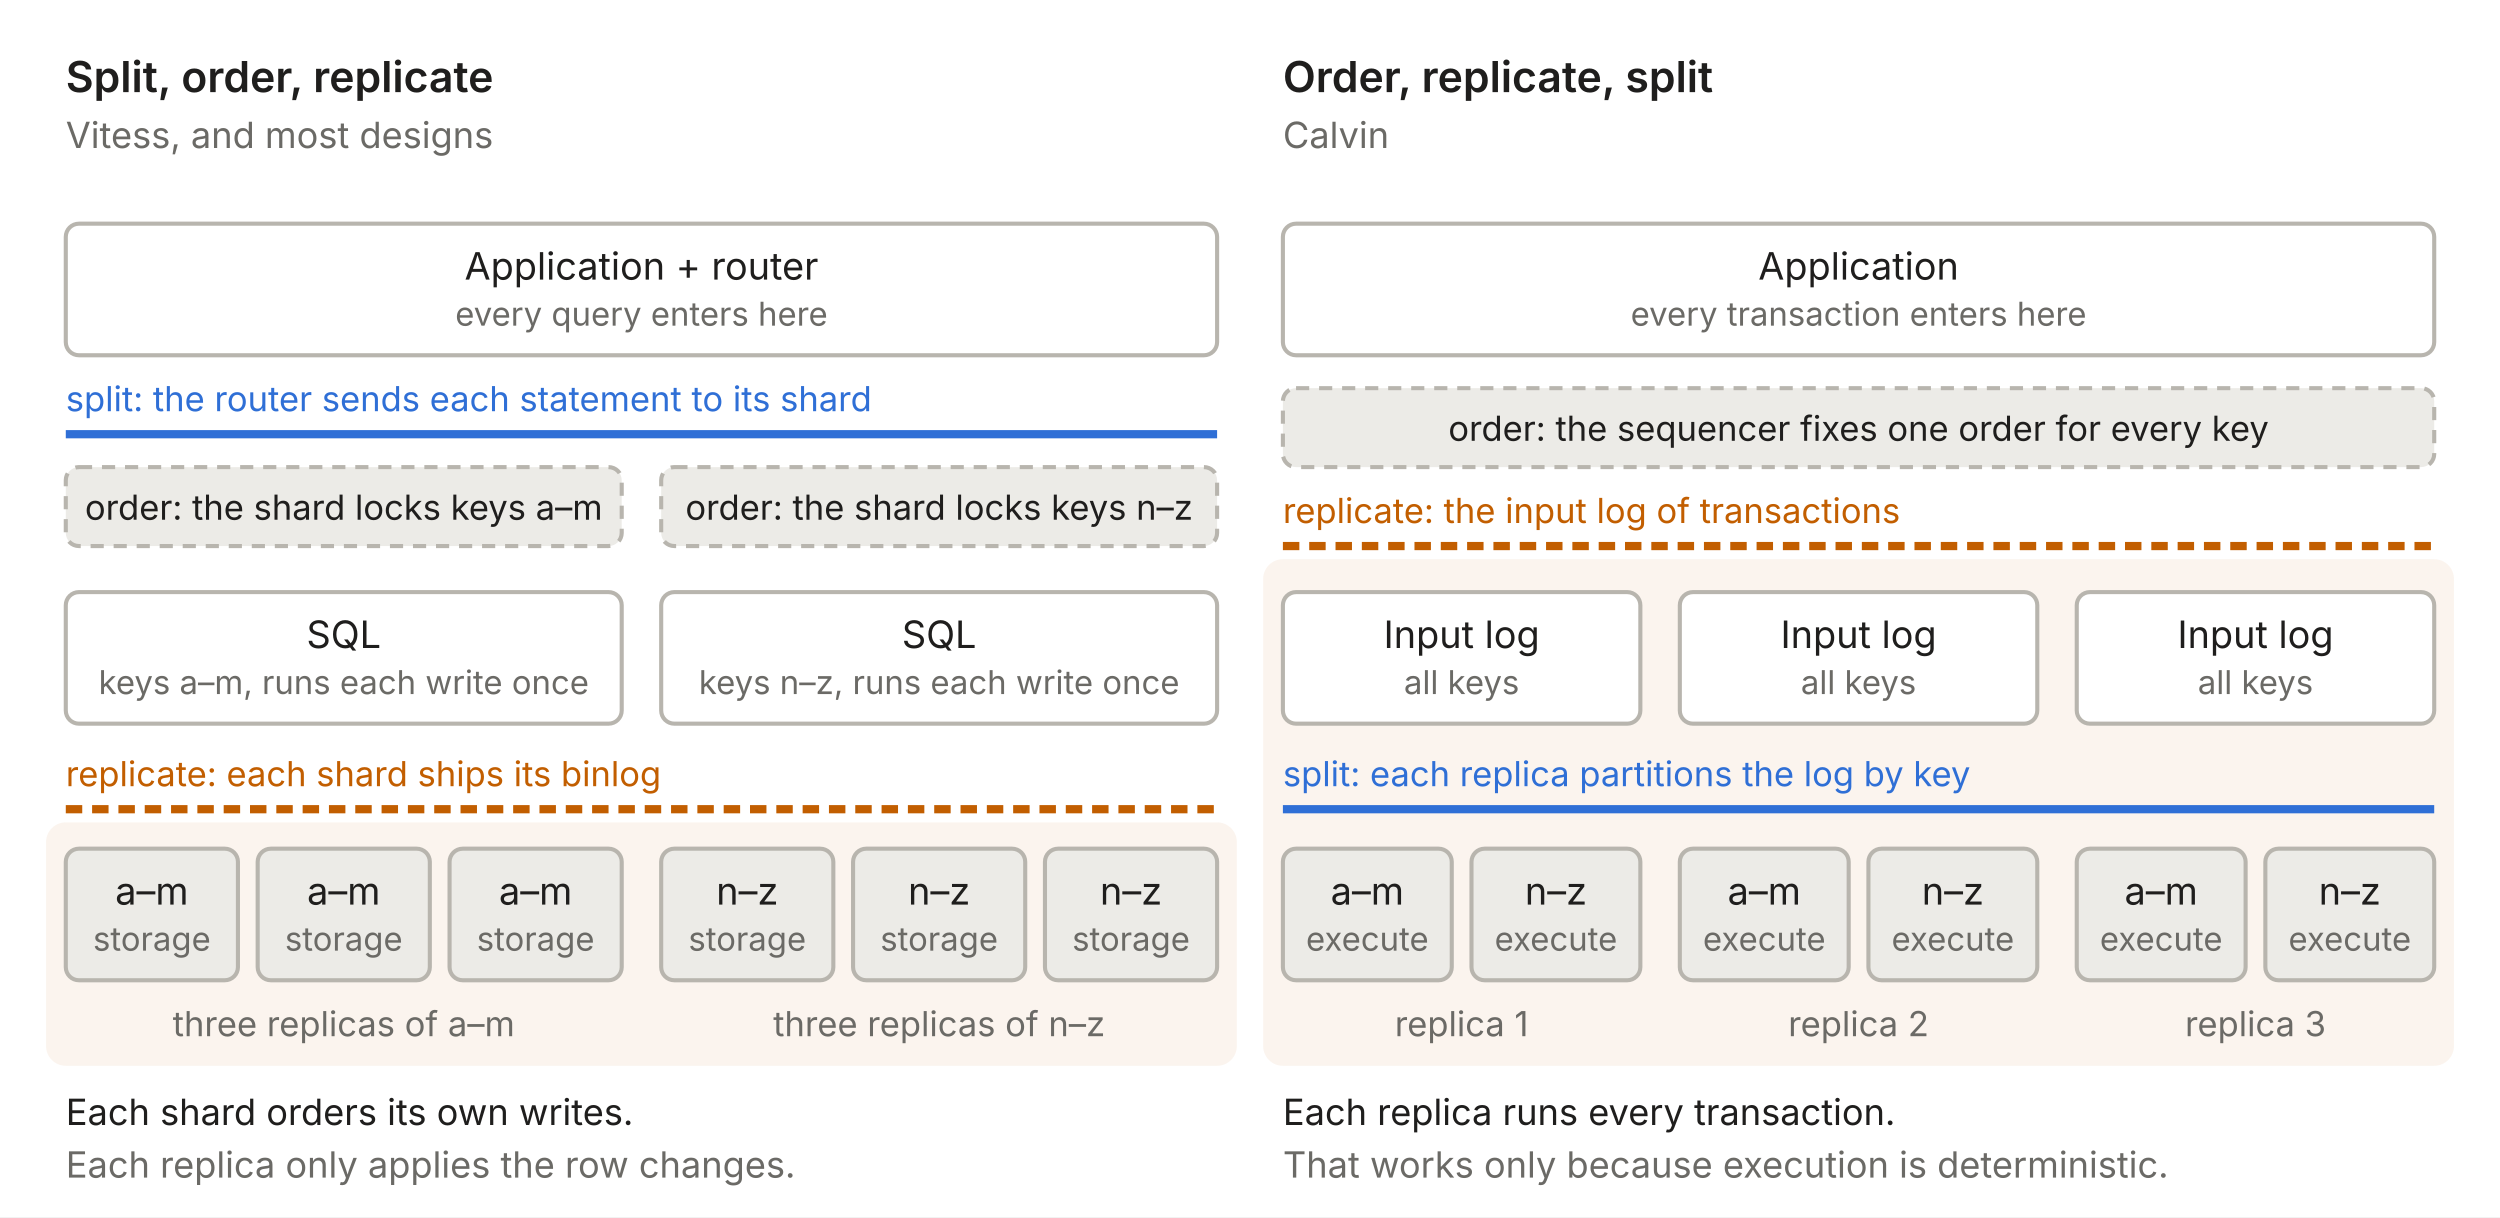
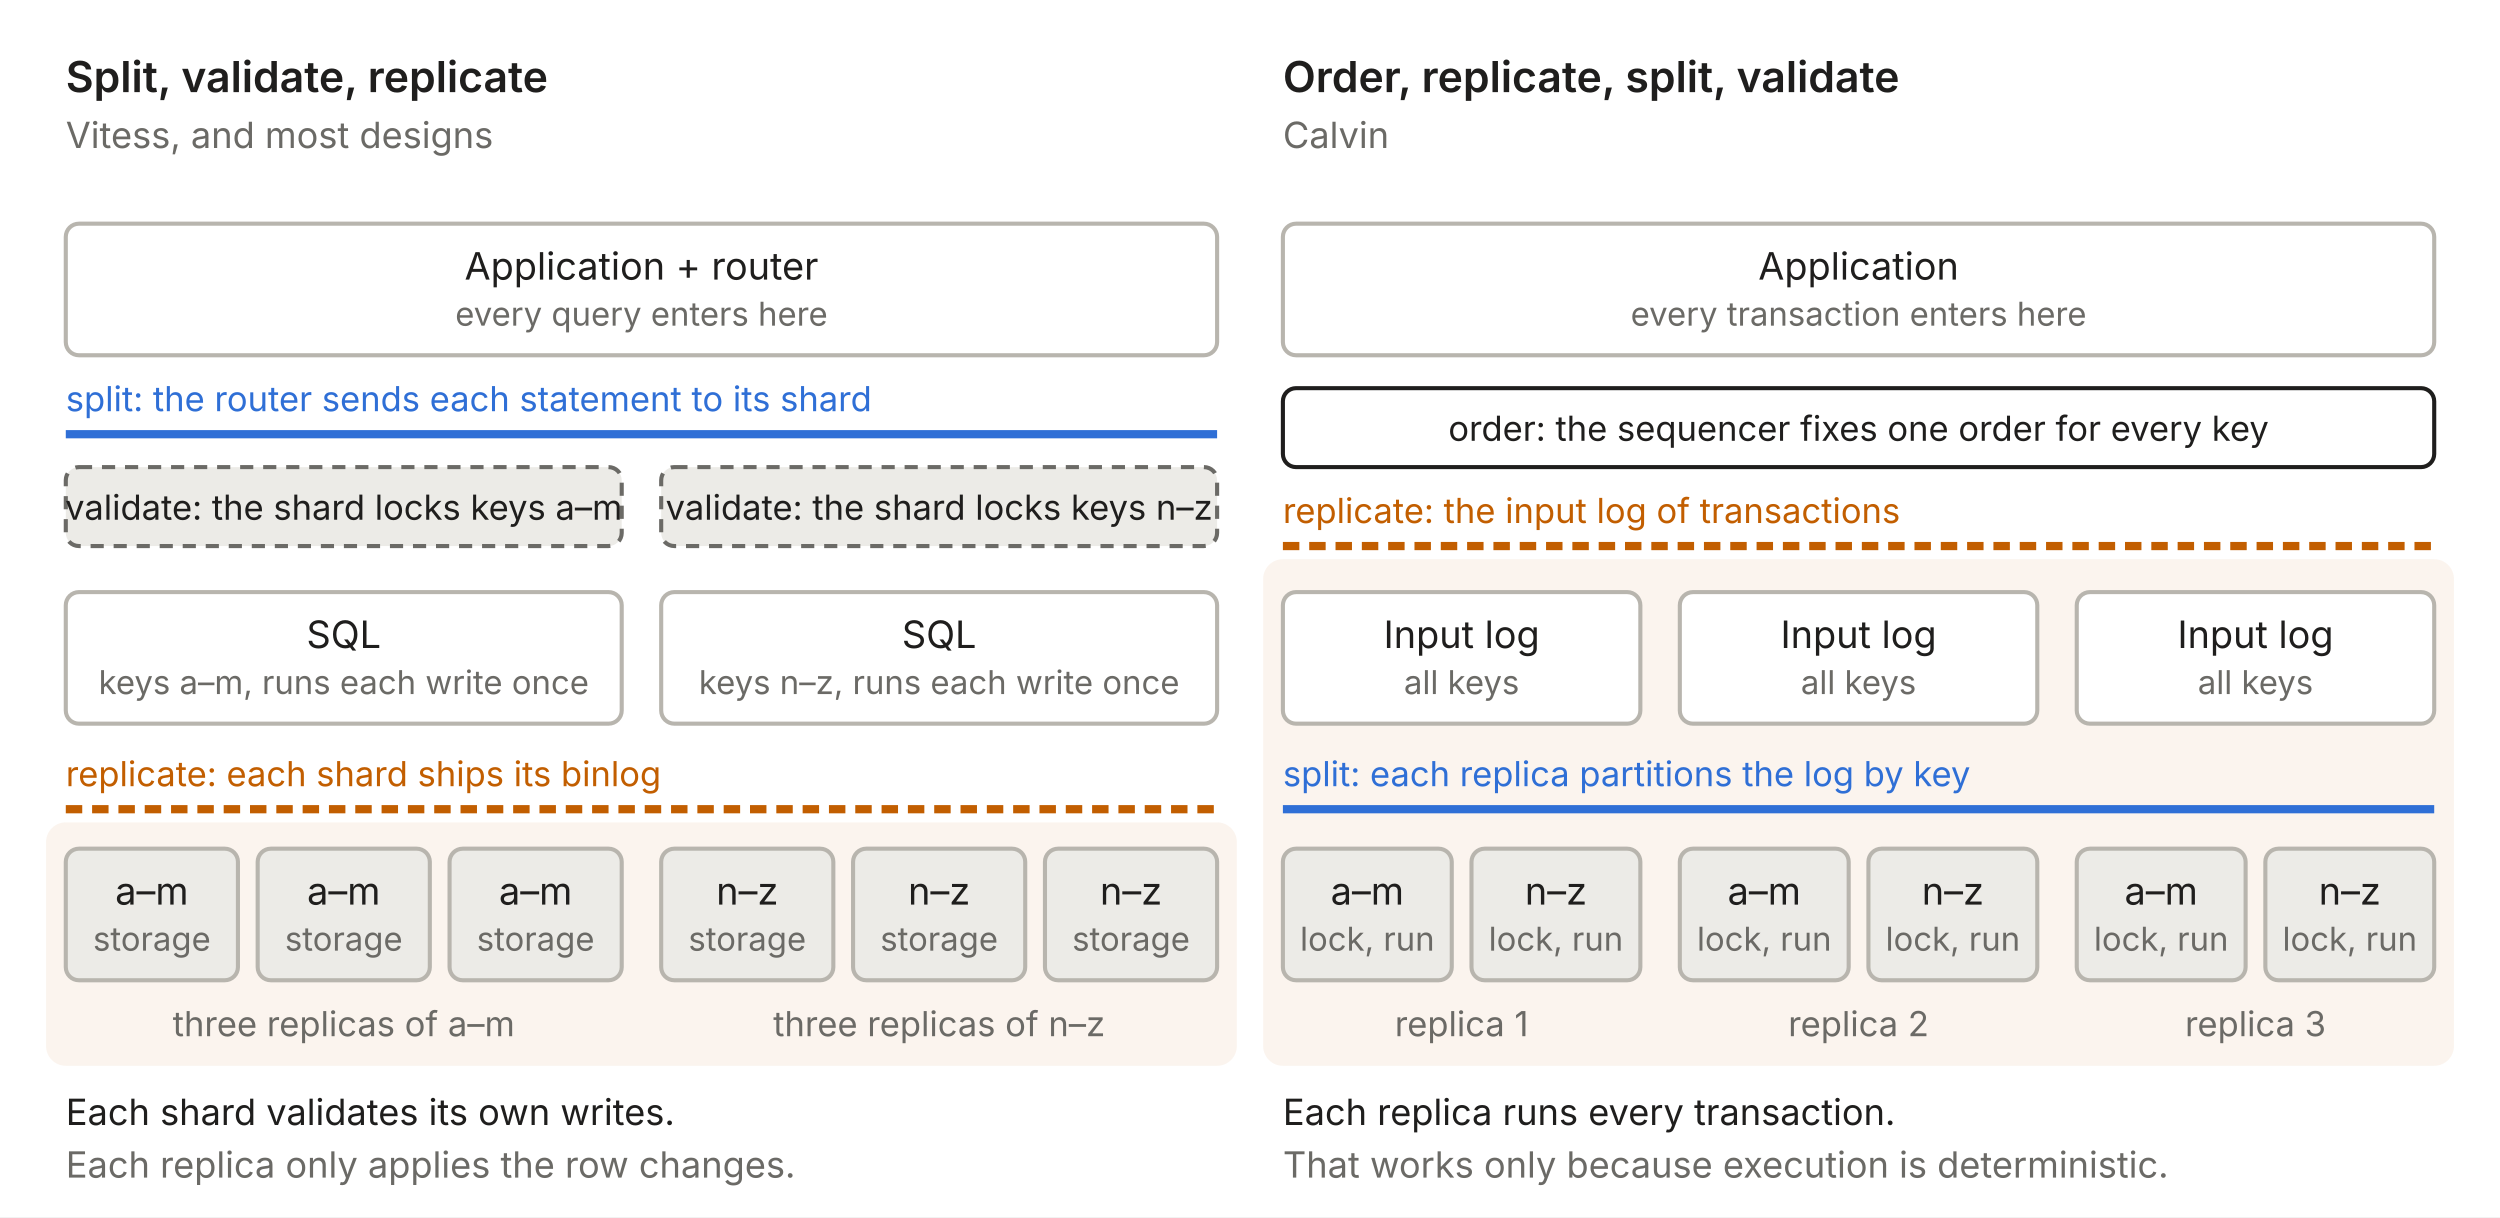
- <svg xmlns="http://www.w3.org/2000/svg" width="760" height="370" font-family="Inter, 'Helvetica Neue', Arial, sans-serif" viewBox="0 0 760 370" role="img" aria-label="Two panels. Left, split, order, replicate, as in Vitess and most designs: the application and router sit on top; a blue line splits the data into two shards, keys a to m and n to z; each shard then orders its own writes in its own SQL engine; an orange line below replicates each shard three times through its binlog. Right, order, replicate, split, as in Calvin: a sequencer first fixes one order for every key; an orange line then replicates the input log of transactions to three replicas; a blue line then splits each replica into two partitions, and each transaction runs on the partitions that hold its keys. Both end with six pieces, but Vitess has one order per shard and Calvin one order for all, and in Calvin each replica repeats far more of the work." font-size="13">
+ <svg xmlns="http://www.w3.org/2000/svg" width="760" height="370" font-family="Inter, 'Helvetica Neue', Arial, sans-serif" viewBox="0 0 760 370" role="img" aria-label="Two panels. Left, split, validate, replicate, as in Vitess and most designs: the application and router sit on top; a blue line splits the data into two shards, keys a to m and n to z; each shard then validates its own writes in its own SQL engine; an orange line below replicates each shard three times through its binlog. Right, order, replicate, split, validate, as in Calvin: a sequencer first fixes one order for every key; an orange line then replicates the input log of transactions to three replicas; a blue line then splits each replica into two partitions, and each partition locks its keys in log order and runs the transactions that touch them. Both end with six pieces, but Vitess has one order per shard and Calvin one order for all, and in Calvin each replica repeats far more of the work." font-size="13">
  <rect width="100%" height="100%" fill="#ffffff" />
  <rect x="14" y="250" width="362" height="74" rx="6" fill="#c25e00" fill-opacity="0.07" />
-   <text x="20" y="28" text-anchor="start" font-size="13" font-weight="600" fill="#1f1e1d">Split, order, replicate</text>
+   <text x="20" y="28" text-anchor="start" font-size="13" font-weight="600" fill="#1f1e1d">Split, validate, replicate</text>
  <text x="20" y="45" text-anchor="start" font-size="11" font-weight="400" fill="#6b6a66">Vitess, and most designs</text>
  <rect x="20" y="68" width="350" height="40" rx="4" fill="#ffffff" stroke="#b8b5ae" stroke-width="1.25" />
  <text x="195.0" y="85" text-anchor="middle" font-size="11.5" font-weight="400" fill="#1f1e1d">Application + router</text>
  <text x="195.0" y="99" text-anchor="middle" font-size="10" font-weight="400" fill="#6b6a66">every query enters here</text>
  <line x1="20" y1="132" x2="370" y2="132" stroke="#2f6fd6" stroke-width="2.5" />
  <text x="20" y="125" text-anchor="start" font-size="10.5" font-weight="400" fill="#2f6fd6">split: the router sends each statement to its shard</text>
  <line x1="20" y1="246" x2="370" y2="246" stroke="#c25e00" stroke-width="2.5" stroke-dasharray="5 3" />
  <text x="20" y="239" text-anchor="start" font-size="10.5" font-weight="400" fill="#c25e00">replicate: each shard ships its binlog</text>
-   <rect x="20.0" y="142" width="169.0" height="24" rx="4" fill="#ecebe7" stroke="#b8b5ae" stroke-width="1.25" stroke-dasharray="4 3" />
-   <text x="104.5" y="158" text-anchor="middle" font-size="10.5" font-weight="400" fill="#1f1e1d">order: the shard locks keys a–m</text>
+   <rect x="20.0" y="142" width="169.0" height="24" rx="4" fill="#ecebe7" stroke="#6b6a66" stroke-width="1.25" stroke-dasharray="4 3" />
+   <text x="104.5" y="158" text-anchor="middle" font-size="10.5" font-weight="400" fill="#1f1e1d">validate: the shard locks keys a–m</text>
  <rect x="20.0" y="180" width="169.0" height="40" rx="4" fill="#ffffff" stroke="#b8b5ae" stroke-width="1.25" />
  <text x="104.5" y="197" text-anchor="middle" font-size="11.5" font-weight="400" fill="#1f1e1d">SQL</text>
  <text x="104.5" y="211" text-anchor="middle" font-size="10" font-weight="400" fill="#6b6a66">keys a–m, runs each write once</text>
  <rect x="20.0" y="258" width="52.333" height="40" rx="4" fill="#ecebe7" stroke="#b8b5ae" stroke-width="1.25" />
  <text x="46.167" y="275" text-anchor="middle" font-size="11.5" font-weight="400" fill="#1f1e1d">a–m</text>
  <text x="46.167" y="289" text-anchor="middle" font-size="10" font-weight="400" fill="#6b6a66">storage</text>
  <rect x="78.333" y="258" width="52.333" height="40" rx="4" fill="#ecebe7" stroke="#b8b5ae" stroke-width="1.25" />
  <text x="104.5" y="275" text-anchor="middle" font-size="11.5" font-weight="400" fill="#1f1e1d">a–m</text>
  <text x="104.5" y="289" text-anchor="middle" font-size="10" font-weight="400" fill="#6b6a66">storage</text>
  <rect x="136.667" y="258" width="52.333" height="40" rx="4" fill="#ecebe7" stroke="#b8b5ae" stroke-width="1.25" />
  <text x="162.833" y="275" text-anchor="middle" font-size="11.5" font-weight="400" fill="#1f1e1d">a–m</text>
  <text x="162.833" y="289" text-anchor="middle" font-size="10" font-weight="400" fill="#6b6a66">storage</text>
  <text x="104.5" y="315" text-anchor="middle" font-size="10.5" font-weight="400" fill="#6b6a66">three replicas of a–m</text>
-   <rect x="201.0" y="142" width="169.0" height="24" rx="4" fill="#ecebe7" stroke="#b8b5ae" stroke-width="1.25" stroke-dasharray="4 3" />
-   <text x="285.5" y="158" text-anchor="middle" font-size="10.5" font-weight="400" fill="#1f1e1d">order: the shard locks keys n–z</text>
+   <rect x="201.0" y="142" width="169.0" height="24" rx="4" fill="#ecebe7" stroke="#6b6a66" stroke-width="1.25" stroke-dasharray="4 3" />
+   <text x="285.5" y="158" text-anchor="middle" font-size="10.5" font-weight="400" fill="#1f1e1d">validate: the shard locks keys n–z</text>
  <rect x="201.0" y="180" width="169.0" height="40" rx="4" fill="#ffffff" stroke="#b8b5ae" stroke-width="1.25" />
  <text x="285.5" y="197" text-anchor="middle" font-size="11.5" font-weight="400" fill="#1f1e1d">SQL</text>
  <text x="285.5" y="211" text-anchor="middle" font-size="10" font-weight="400" fill="#6b6a66">keys n–z, runs each write once</text>
  <rect x="201.0" y="258" width="52.333" height="40" rx="4" fill="#ecebe7" stroke="#b8b5ae" stroke-width="1.25" />
  <text x="227.167" y="275" text-anchor="middle" font-size="11.5" font-weight="400" fill="#1f1e1d">n–z</text>
  <text x="227.167" y="289" text-anchor="middle" font-size="10" font-weight="400" fill="#6b6a66">storage</text>
  <rect x="259.333" y="258" width="52.333" height="40" rx="4" fill="#ecebe7" stroke="#b8b5ae" stroke-width="1.25" />
  <text x="285.5" y="275" text-anchor="middle" font-size="11.5" font-weight="400" fill="#1f1e1d">n–z</text>
  <text x="285.5" y="289" text-anchor="middle" font-size="10" font-weight="400" fill="#6b6a66">storage</text>
  <rect x="317.667" y="258" width="52.333" height="40" rx="4" fill="#ecebe7" stroke="#b8b5ae" stroke-width="1.25" />
  <text x="343.833" y="275" text-anchor="middle" font-size="11.5" font-weight="400" fill="#1f1e1d">n–z</text>
  <text x="343.833" y="289" text-anchor="middle" font-size="10" font-weight="400" fill="#6b6a66">storage</text>
  <text x="285.5" y="315" text-anchor="middle" font-size="10.5" font-weight="400" fill="#6b6a66">three replicas of n–z</text>
-   <text x="20" y="342" text-anchor="start" font-size="11" font-weight="400" fill="#1f1e1d">Each shard orders its own writes.</text>
+   <text x="20" y="342" text-anchor="start" font-size="11" font-weight="400" fill="#1f1e1d">Each shard validates its own writes.</text>
  <text x="20" y="358" text-anchor="start" font-size="11" font-weight="400" fill="#6b6a66">Each replica only applies the row changes.</text>
  <rect x="384" y="170" width="362" height="154" rx="6" fill="#c25e00" fill-opacity="0.07" />
-   <text x="390" y="28" text-anchor="start" font-size="13" font-weight="600" fill="#1f1e1d">Order, replicate, split</text>
+   <text x="390" y="28" text-anchor="start" font-size="13" font-weight="600" fill="#1f1e1d">Order, replicate, split, validate</text>
  <text x="390" y="45" text-anchor="start" font-size="11" font-weight="400" fill="#6b6a66">Calvin</text>
  <rect x="390" y="68" width="350" height="40" rx="4" fill="#ffffff" stroke="#b8b5ae" stroke-width="1.25" />
  <text x="565.0" y="85" text-anchor="middle" font-size="11.5" font-weight="400" fill="#1f1e1d">Application</text>
  <text x="565.0" y="99" text-anchor="middle" font-size="10" font-weight="400" fill="#6b6a66">every transaction enters here</text>
-   <rect x="390" y="118" width="350" height="24" rx="4" fill="#ecebe7" stroke="#b8b5ae" stroke-width="1.25" stroke-dasharray="4 3" />
+   <rect x="390" y="118" width="350" height="24" rx="4" fill="#ffffff" stroke="#1f1e1d" stroke-width="1.25" />
  <text x="565.0" y="134" text-anchor="middle" font-size="10.5" font-weight="400" fill="#1f1e1d">order: the sequencer fixes one order for every key</text>
  <line x1="390" y1="166" x2="740" y2="166" stroke="#c25e00" stroke-width="2.5" stroke-dasharray="5 3" />
  <text x="390" y="159" text-anchor="start" font-size="10.5" font-weight="400" fill="#c25e00">replicate: the input log of transactions</text>
  <line x1="390" y1="246" x2="740" y2="246" stroke="#2f6fd6" stroke-width="2.5" />
  <text x="390" y="239" text-anchor="start" font-size="10.5" font-weight="400" fill="#2f6fd6">split: each replica partitions the log by key</text>
  <rect x="390.0" y="180" width="108.667" height="40" rx="4" fill="#ffffff" stroke="#b8b5ae" stroke-width="1.25" />
  <text x="444.333" y="197" text-anchor="middle" font-size="11.5" font-weight="400" fill="#1f1e1d">Input log</text>
  <text x="444.333" y="211" text-anchor="middle" font-size="10" font-weight="400" fill="#6b6a66">all keys</text>
  <rect x="390.0" y="258" width="51.333" height="40" rx="4" fill="#ecebe7" stroke="#b8b5ae" stroke-width="1.25" />
  <text x="415.667" y="275" text-anchor="middle" font-size="11.5" font-weight="400" fill="#1f1e1d">a–m</text>
-   <text x="415.667" y="289" text-anchor="middle" font-size="10" font-weight="400" fill="#6b6a66">execute</text>
+   <text x="415.667" y="289" text-anchor="middle" font-size="10" font-weight="400" fill="#6b6a66">lock, run</text>
  <rect x="447.333" y="258" width="51.333" height="40" rx="4" fill="#ecebe7" stroke="#b8b5ae" stroke-width="1.25" />
  <text x="473.0" y="275" text-anchor="middle" font-size="11.5" font-weight="400" fill="#1f1e1d">n–z</text>
-   <text x="473.0" y="289" text-anchor="middle" font-size="10" font-weight="400" fill="#6b6a66">execute</text>
+   <text x="473.0" y="289" text-anchor="middle" font-size="10" font-weight="400" fill="#6b6a66">lock, run</text>
  <text x="444.333" y="315" text-anchor="middle" font-size="10.5" font-weight="400" fill="#6b6a66">replica 1</text>
  <rect x="510.667" y="180" width="108.667" height="40" rx="4" fill="#ffffff" stroke="#b8b5ae" stroke-width="1.25" />
  <text x="565.0" y="197" text-anchor="middle" font-size="11.5" font-weight="400" fill="#1f1e1d">Input log</text>
  <text x="565.0" y="211" text-anchor="middle" font-size="10" font-weight="400" fill="#6b6a66">all keys</text>
  <rect x="510.667" y="258" width="51.333" height="40" rx="4" fill="#ecebe7" stroke="#b8b5ae" stroke-width="1.25" />
  <text x="536.333" y="275" text-anchor="middle" font-size="11.5" font-weight="400" fill="#1f1e1d">a–m</text>
-   <text x="536.333" y="289" text-anchor="middle" font-size="10" font-weight="400" fill="#6b6a66">execute</text>
+   <text x="536.333" y="289" text-anchor="middle" font-size="10" font-weight="400" fill="#6b6a66">lock, run</text>
  <rect x="568.0" y="258" width="51.333" height="40" rx="4" fill="#ecebe7" stroke="#b8b5ae" stroke-width="1.25" />
  <text x="593.667" y="275" text-anchor="middle" font-size="11.5" font-weight="400" fill="#1f1e1d">n–z</text>
-   <text x="593.667" y="289" text-anchor="middle" font-size="10" font-weight="400" fill="#6b6a66">execute</text>
+   <text x="593.667" y="289" text-anchor="middle" font-size="10" font-weight="400" fill="#6b6a66">lock, run</text>
  <text x="565.0" y="315" text-anchor="middle" font-size="10.5" font-weight="400" fill="#6b6a66">replica 2</text>
  <rect x="631.333" y="180" width="108.667" height="40" rx="4" fill="#ffffff" stroke="#b8b5ae" stroke-width="1.25" />
  <text x="685.667" y="197" text-anchor="middle" font-size="11.5" font-weight="400" fill="#1f1e1d">Input log</text>
  <text x="685.667" y="211" text-anchor="middle" font-size="10" font-weight="400" fill="#6b6a66">all keys</text>
  <rect x="631.333" y="258" width="51.333" height="40" rx="4" fill="#ecebe7" stroke="#b8b5ae" stroke-width="1.25" />
  <text x="657.0" y="275" text-anchor="middle" font-size="11.5" font-weight="400" fill="#1f1e1d">a–m</text>
-   <text x="657.0" y="289" text-anchor="middle" font-size="10" font-weight="400" fill="#6b6a66">execute</text>
+   <text x="657.0" y="289" text-anchor="middle" font-size="10" font-weight="400" fill="#6b6a66">lock, run</text>
  <rect x="688.667" y="258" width="51.333" height="40" rx="4" fill="#ecebe7" stroke="#b8b5ae" stroke-width="1.25" />
  <text x="714.333" y="275" text-anchor="middle" font-size="11.5" font-weight="400" fill="#1f1e1d">n–z</text>
-   <text x="714.333" y="289" text-anchor="middle" font-size="10" font-weight="400" fill="#6b6a66">execute</text>
+   <text x="714.333" y="289" text-anchor="middle" font-size="10" font-weight="400" fill="#6b6a66">lock, run</text>
  <text x="685.667" y="315" text-anchor="middle" font-size="10.5" font-weight="400" fill="#6b6a66">replica 3</text>
  <text x="390" y="342" text-anchor="start" font-size="11" font-weight="400" fill="#1f1e1d">Each replica runs every transaction.</text>
  <text x="390" y="358" text-anchor="start" font-size="11" font-weight="400" fill="#6b6a66">That works only because execution is deterministic.</text>
</svg>
